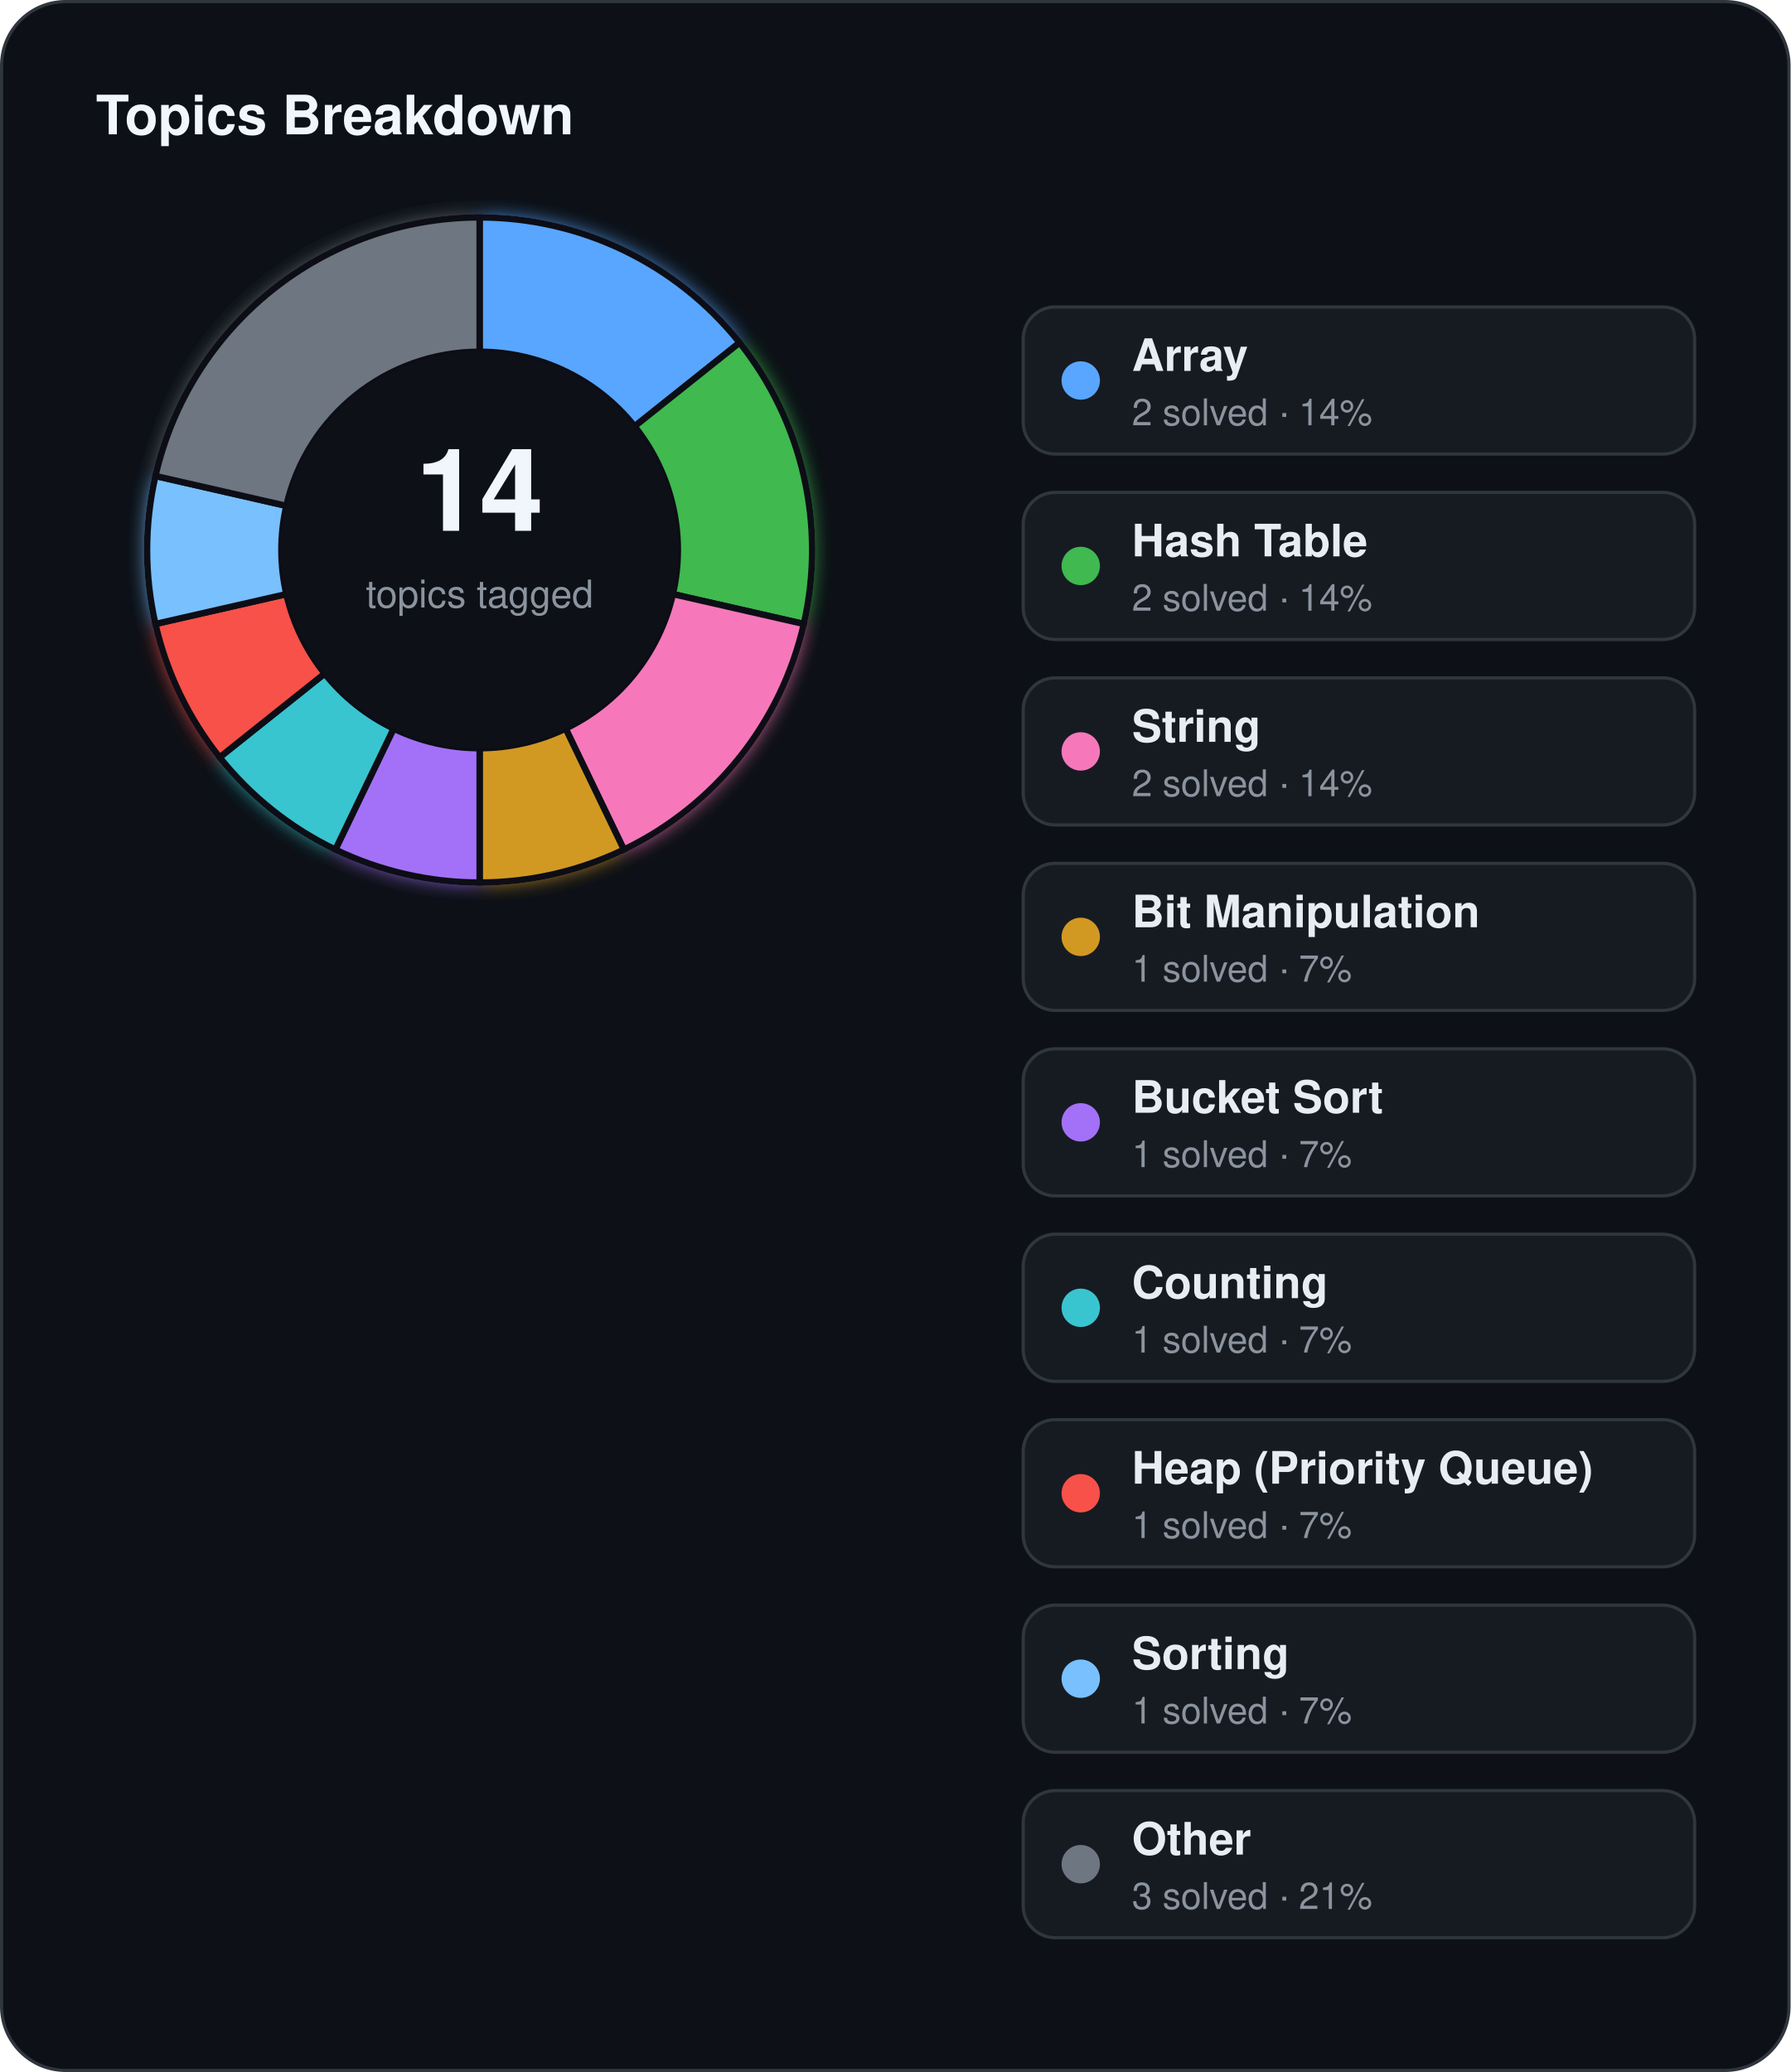
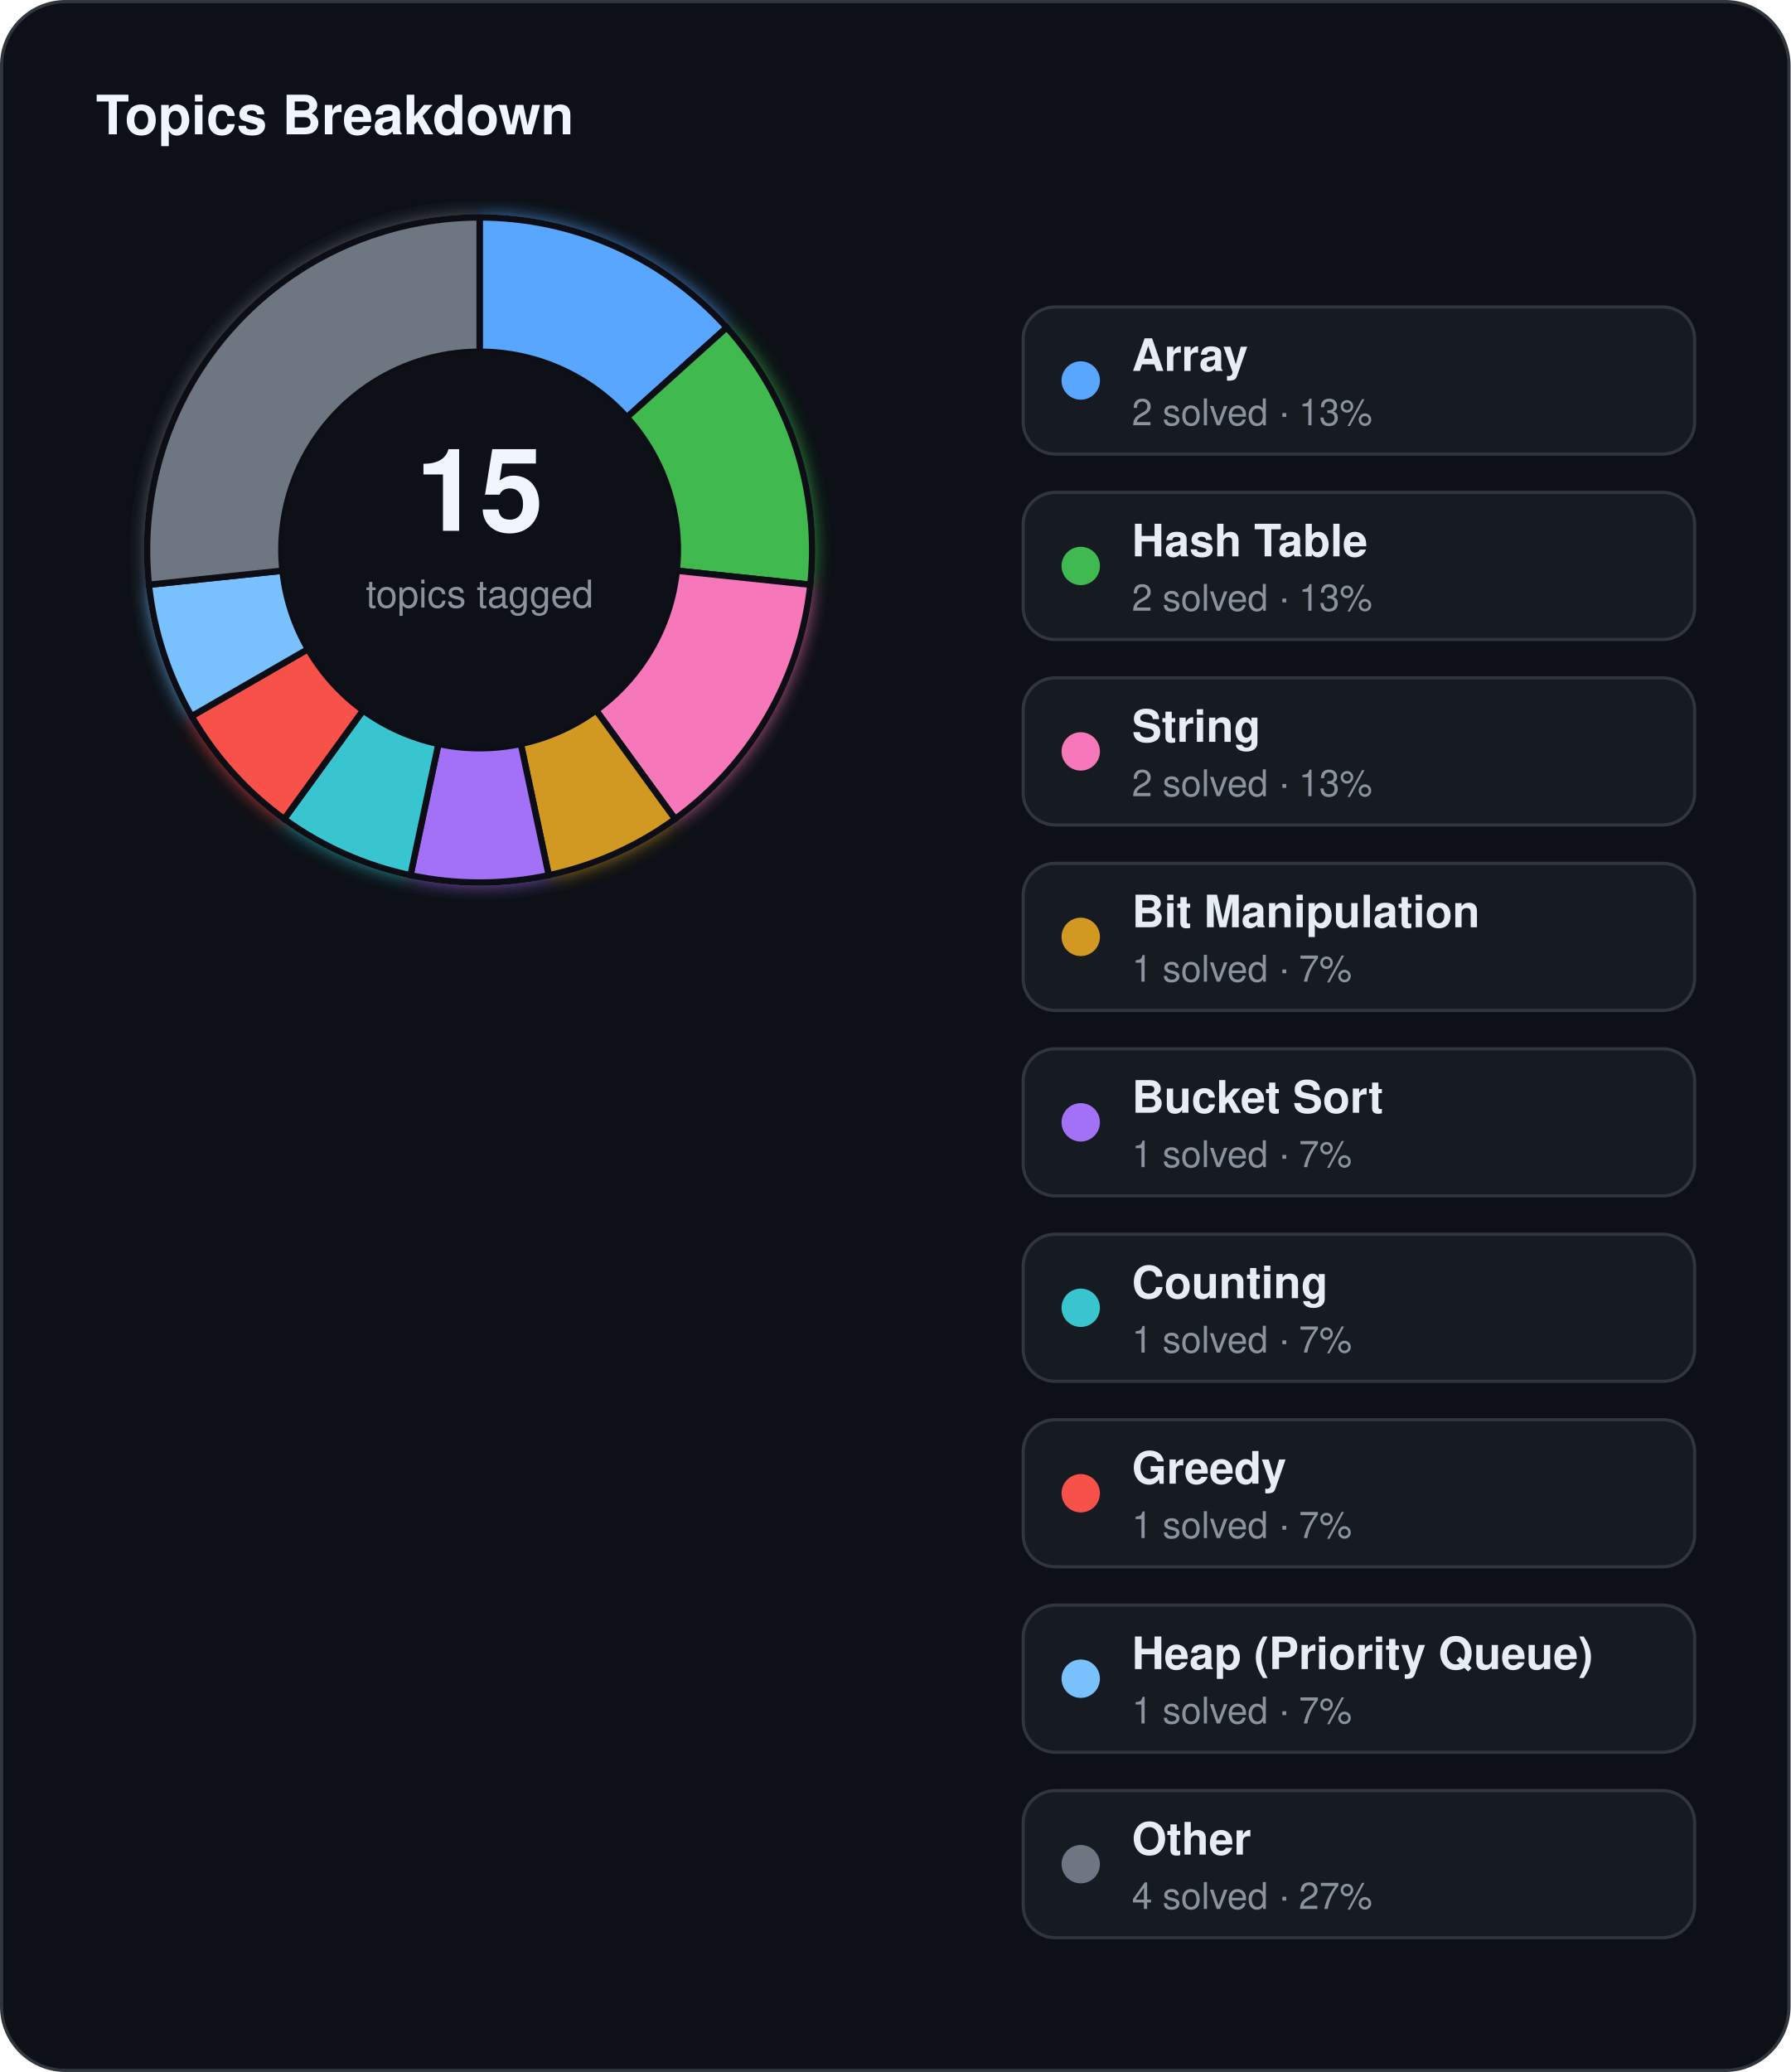
<svg xmlns="http://www.w3.org/2000/svg" width="560" height="648" viewBox="0 0 560 648">
  <defs>
    <filter id="topics-glow" x="-60%" y="-60%" width="220%" height="220%">
      <feGaussianBlur stdDeviation="3" result="blur" />
      <feMerge>
        <feMergeNode in="blur" />
        <feMergeNode in="SourceGraphic" />
      </feMerge>
    </filter>
  </defs>
  <rect x="0.5" y="0.5" width="559" height="647" rx="20" fill="#0d1117" stroke="#30363d" stroke-width="1" />
  <text x="30" y="42" fill="#f0f6fc" font-family="Segoe UI, Helvetica, Arial, sans-serif" font-size="17" font-weight="700">Topics Breakdown</text>
  <g filter="url(#topics-glow)">
-     <path d="M 150.00,68.00 A 104,104 0 0 1 231.31,107.16 L 198.47,133.34 A 62,62 0 0 0 150.00,110.00 Z" fill="#58a6ff" stroke="#0d1117" stroke-width="2" />
-     <path d="M 231.31,107.16 A 104,104 0 0 1 251.39,195.14 L 210.45,185.80 A 62,62 0 0 0 198.47,133.34 Z" fill="#3fb950" stroke="#0d1117" stroke-width="2" />
-     <path d="M 251.39,195.14 A 104,104 0 0 1 195.12,265.70 L 176.90,227.86 A 62,62 0 0 0 210.45,185.80 Z" fill="#f778ba" stroke="#0d1117" stroke-width="2" />
-     <path d="M 195.12,265.70 A 104,104 0 0 1 150.00,276.00 L 150.00,234.00 A 62,62 0 0 0 176.90,227.86 Z" fill="#d29922" stroke="#0d1117" stroke-width="2" />
-     <path d="M 150.00,276.00 A 104,104 0 0 1 104.88,265.70 L 123.10,227.86 A 62,62 0 0 0 150.00,234.00 Z" fill="#a371f7" stroke="#0d1117" stroke-width="2" />
-     <path d="M 104.88,265.70 A 104,104 0 0 1 68.69,236.84 L 101.53,210.66 A 62,62 0 0 0 123.10,227.86 Z" fill="#39c5cf" stroke="#0d1117" stroke-width="2" />
-     <path d="M 68.69,236.84 A 104,104 0 0 1 48.61,195.14 L 89.55,185.80 A 62,62 0 0 0 101.53,210.66 Z" fill="#f85149" stroke="#0d1117" stroke-width="2" />
-     <path d="M 48.61,195.14 A 104,104 0 0 1 48.61,148.86 L 89.55,158.20 A 62,62 0 0 0 89.55,185.80 Z" fill="#79c0ff" stroke="#0d1117" stroke-width="2" />
-     <path d="M 48.61,148.86 A 104,104 0 0 1 150.00,68.00 L 150.00,110.00 A 62,62 0 0 0 89.55,158.20 Z" fill="#6e7681" stroke="#0d1117" stroke-width="2" />
+     <path d="M 150.00,68.00 A 104,104 0 0 1 227.29,102.41 L 196.07,130.51 A 62,62 0 0 0 150.00,110.00 Z" fill="#58a6ff" stroke="#0d1117" stroke-width="2" />
+     <path d="M 227.29,102.41 A 104,104 0 0 1 253.43,182.87 L 211.66,178.48 A 62,62 0 0 0 196.07,130.51 Z" fill="#3fb950" stroke="#0d1117" stroke-width="2" />
+     <path d="M 253.43,182.87 A 104,104 0 0 1 211.13,256.14 L 186.44,222.16 A 62,62 0 0 0 211.66,178.48 Z" fill="#f778ba" stroke="#0d1117" stroke-width="2" />
+     <path d="M 211.13,256.14 A 104,104 0 0 1 171.62,273.73 L 162.89,232.65 A 62,62 0 0 0 186.44,222.16 Z" fill="#d29922" stroke="#0d1117" stroke-width="2" />
+     <path d="M 171.62,273.73 A 104,104 0 0 1 128.38,273.73 L 137.11,232.65 A 62,62 0 0 0 162.89,232.65 Z" fill="#a371f7" stroke="#0d1117" stroke-width="2" />
+     <path d="M 128.38,273.73 A 104,104 0 0 1 88.87,256.14 L 113.56,222.16 A 62,62 0 0 0 137.11,232.65 Z" fill="#39c5cf" stroke="#0d1117" stroke-width="2" />
+     <path d="M 88.87,256.14 A 104,104 0 0 1 59.93,224.00 L 96.31,203.00 A 62,62 0 0 0 113.56,222.16 Z" fill="#f85149" stroke="#0d1117" stroke-width="2" />
+     <path d="M 59.93,224.00 A 104,104 0 0 1 46.57,182.87 L 88.34,178.48 A 62,62 0 0 0 96.31,203.00 Z" fill="#79c0ff" stroke="#0d1117" stroke-width="2" />
+     <path d="M 46.57,182.87 A 104,104 0 0 1 150.00,68.00 L 150.00,110.00 A 62,62 0 0 0 88.34,178.48 Z" fill="#6e7681" stroke="#0d1117" stroke-width="2" />
  </g>
  <circle cx="150" cy="172" r="62" fill="#0d1117" />
-   <text x="150" y="166" text-anchor="middle" fill="#f0f6fc" font-family="Segoe UI, Helvetica, Arial, sans-serif" font-size="36" font-weight="700">14</text>
+   <text x="150" y="166" text-anchor="middle" fill="#f0f6fc" font-family="Segoe UI, Helvetica, Arial, sans-serif" font-size="36" font-weight="700">15</text>
  <text x="150" y="190" text-anchor="middle" fill="#8b949e" font-family="Segoe UI, Helvetica, Arial, sans-serif" font-size="12">topics tagged</text>
  <rect x="320" y="96" width="210" height="46" rx="10" fill="#161b22" stroke="#30363d" stroke-width="1" />
  <circle cx="338" cy="119" r="6" fill="#58a6ff" />
  <text x="354" y="116" fill="#e6edf3" font-family="Segoe UI, Helvetica, Arial, sans-serif" font-size="14" font-weight="600">Array</text>
-   <text x="354" y="133" fill="#8b949e" font-family="Segoe UI, Helvetica, Arial, sans-serif" font-size="11.5">2 solved · 14%</text>
+   <text x="354" y="133" fill="#8b949e" font-family="Segoe UI, Helvetica, Arial, sans-serif" font-size="11.5">2 solved · 13%</text>
  <rect x="320" y="154" width="210" height="46" rx="10" fill="#161b22" stroke="#30363d" stroke-width="1" />
  <circle cx="338" cy="177" r="6" fill="#3fb950" />
  <text x="354" y="174" fill="#e6edf3" font-family="Segoe UI, Helvetica, Arial, sans-serif" font-size="14" font-weight="600">Hash Table</text>
-   <text x="354" y="191" fill="#8b949e" font-family="Segoe UI, Helvetica, Arial, sans-serif" font-size="11.5">2 solved · 14%</text>
+   <text x="354" y="191" fill="#8b949e" font-family="Segoe UI, Helvetica, Arial, sans-serif" font-size="11.5">2 solved · 13%</text>
  <rect x="320" y="212" width="210" height="46" rx="10" fill="#161b22" stroke="#30363d" stroke-width="1" />
  <circle cx="338" cy="235" r="6" fill="#f778ba" />
  <text x="354" y="232" fill="#e6edf3" font-family="Segoe UI, Helvetica, Arial, sans-serif" font-size="14" font-weight="600">String</text>
-   <text x="354" y="249" fill="#8b949e" font-family="Segoe UI, Helvetica, Arial, sans-serif" font-size="11.5">2 solved · 14%</text>
+   <text x="354" y="249" fill="#8b949e" font-family="Segoe UI, Helvetica, Arial, sans-serif" font-size="11.5">2 solved · 13%</text>
  <rect x="320" y="270" width="210" height="46" rx="10" fill="#161b22" stroke="#30363d" stroke-width="1" />
  <circle cx="338" cy="293" r="6" fill="#d29922" />
  <text x="354" y="290" fill="#e6edf3" font-family="Segoe UI, Helvetica, Arial, sans-serif" font-size="14" font-weight="600">Bit Manipulation</text>
  <text x="354" y="307" fill="#8b949e" font-family="Segoe UI, Helvetica, Arial, sans-serif" font-size="11.5">1 solved · 7%</text>
  <rect x="320" y="328" width="210" height="46" rx="10" fill="#161b22" stroke="#30363d" stroke-width="1" />
  <circle cx="338" cy="351" r="6" fill="#a371f7" />
  <text x="354" y="348" fill="#e6edf3" font-family="Segoe UI, Helvetica, Arial, sans-serif" font-size="14" font-weight="600">Bucket Sort</text>
  <text x="354" y="365" fill="#8b949e" font-family="Segoe UI, Helvetica, Arial, sans-serif" font-size="11.5">1 solved · 7%</text>
  <rect x="320" y="386" width="210" height="46" rx="10" fill="#161b22" stroke="#30363d" stroke-width="1" />
  <circle cx="338" cy="409" r="6" fill="#39c5cf" />
  <text x="354" y="406" fill="#e6edf3" font-family="Segoe UI, Helvetica, Arial, sans-serif" font-size="14" font-weight="600">Counting</text>
  <text x="354" y="423" fill="#8b949e" font-family="Segoe UI, Helvetica, Arial, sans-serif" font-size="11.5">1 solved · 7%</text>
  <rect x="320" y="444" width="210" height="46" rx="10" fill="#161b22" stroke="#30363d" stroke-width="1" />
  <circle cx="338" cy="467" r="6" fill="#f85149" />
-   <text x="354" y="464" fill="#e6edf3" font-family="Segoe UI, Helvetica, Arial, sans-serif" font-size="14" font-weight="600">Heap (Priority Queue)</text>
+   <text x="354" y="464" fill="#e6edf3" font-family="Segoe UI, Helvetica, Arial, sans-serif" font-size="14" font-weight="600">Greedy</text>
  <text x="354" y="481" fill="#8b949e" font-family="Segoe UI, Helvetica, Arial, sans-serif" font-size="11.5">1 solved · 7%</text>
  <rect x="320" y="502" width="210" height="46" rx="10" fill="#161b22" stroke="#30363d" stroke-width="1" />
  <circle cx="338" cy="525" r="6" fill="#79c0ff" />
-   <text x="354" y="522" fill="#e6edf3" font-family="Segoe UI, Helvetica, Arial, sans-serif" font-size="14" font-weight="600">Sorting</text>
+   <text x="354" y="522" fill="#e6edf3" font-family="Segoe UI, Helvetica, Arial, sans-serif" font-size="14" font-weight="600">Heap (Priority Queue)</text>
  <text x="354" y="539" fill="#8b949e" font-family="Segoe UI, Helvetica, Arial, sans-serif" font-size="11.5">1 solved · 7%</text>
  <rect x="320" y="560" width="210" height="46" rx="10" fill="#161b22" stroke="#30363d" stroke-width="1" />
  <circle cx="338" cy="583" r="6" fill="#6e7681" />
  <text x="354" y="580" fill="#e6edf3" font-family="Segoe UI, Helvetica, Arial, sans-serif" font-size="14" font-weight="600">Other</text>
-   <text x="354" y="597" fill="#8b949e" font-family="Segoe UI, Helvetica, Arial, sans-serif" font-size="11.5">3 solved · 21%</text>
+   <text x="354" y="597" fill="#8b949e" font-family="Segoe UI, Helvetica, Arial, sans-serif" font-size="11.5">4 solved · 27%</text>
</svg>
